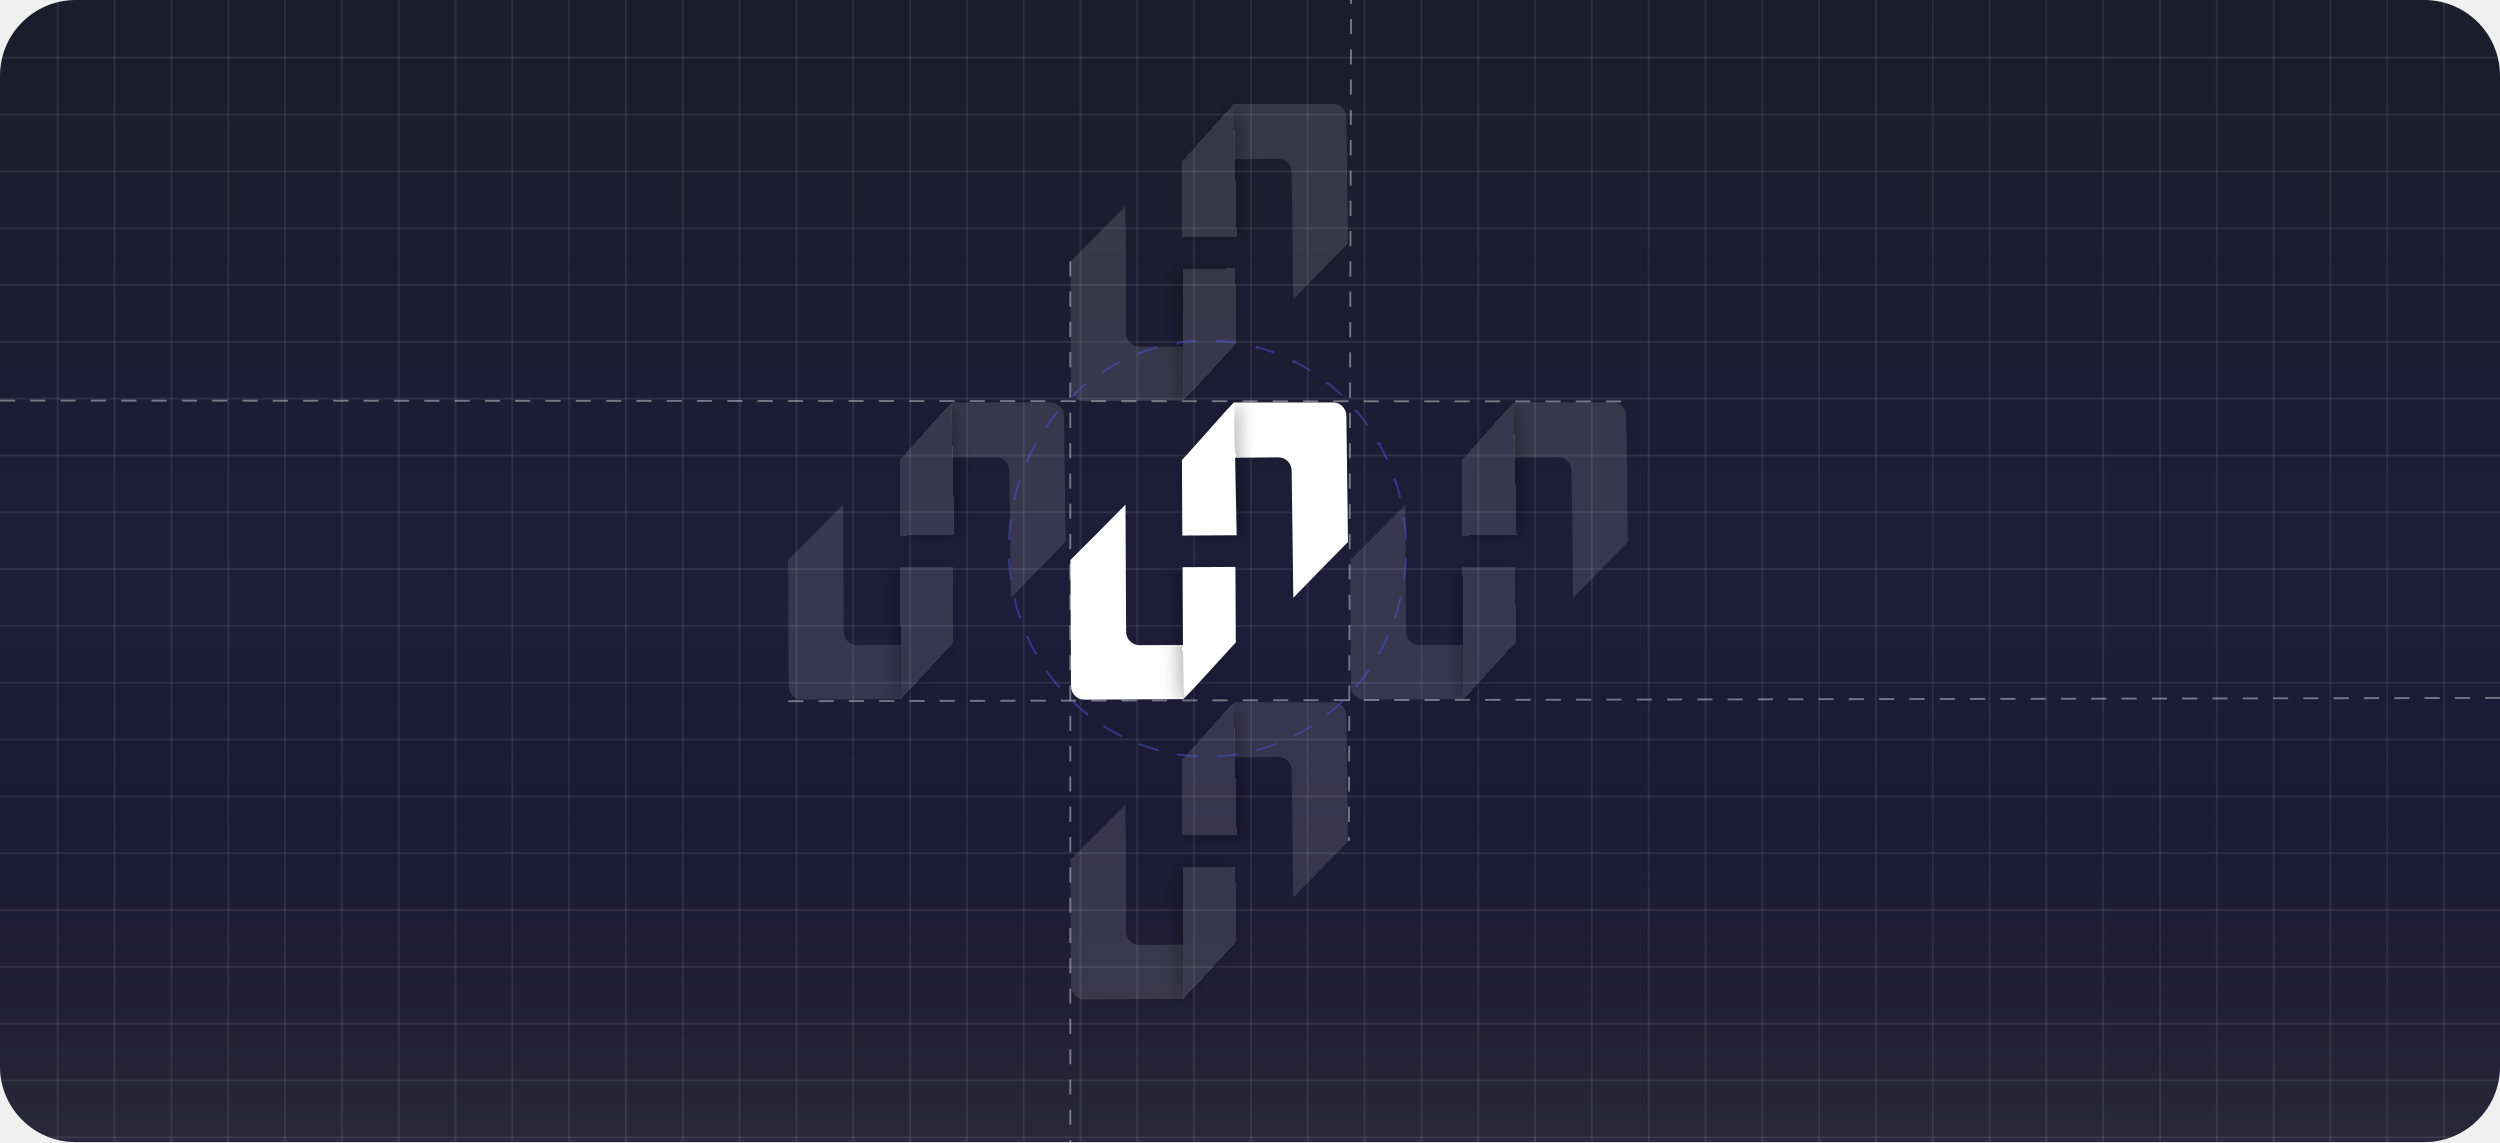
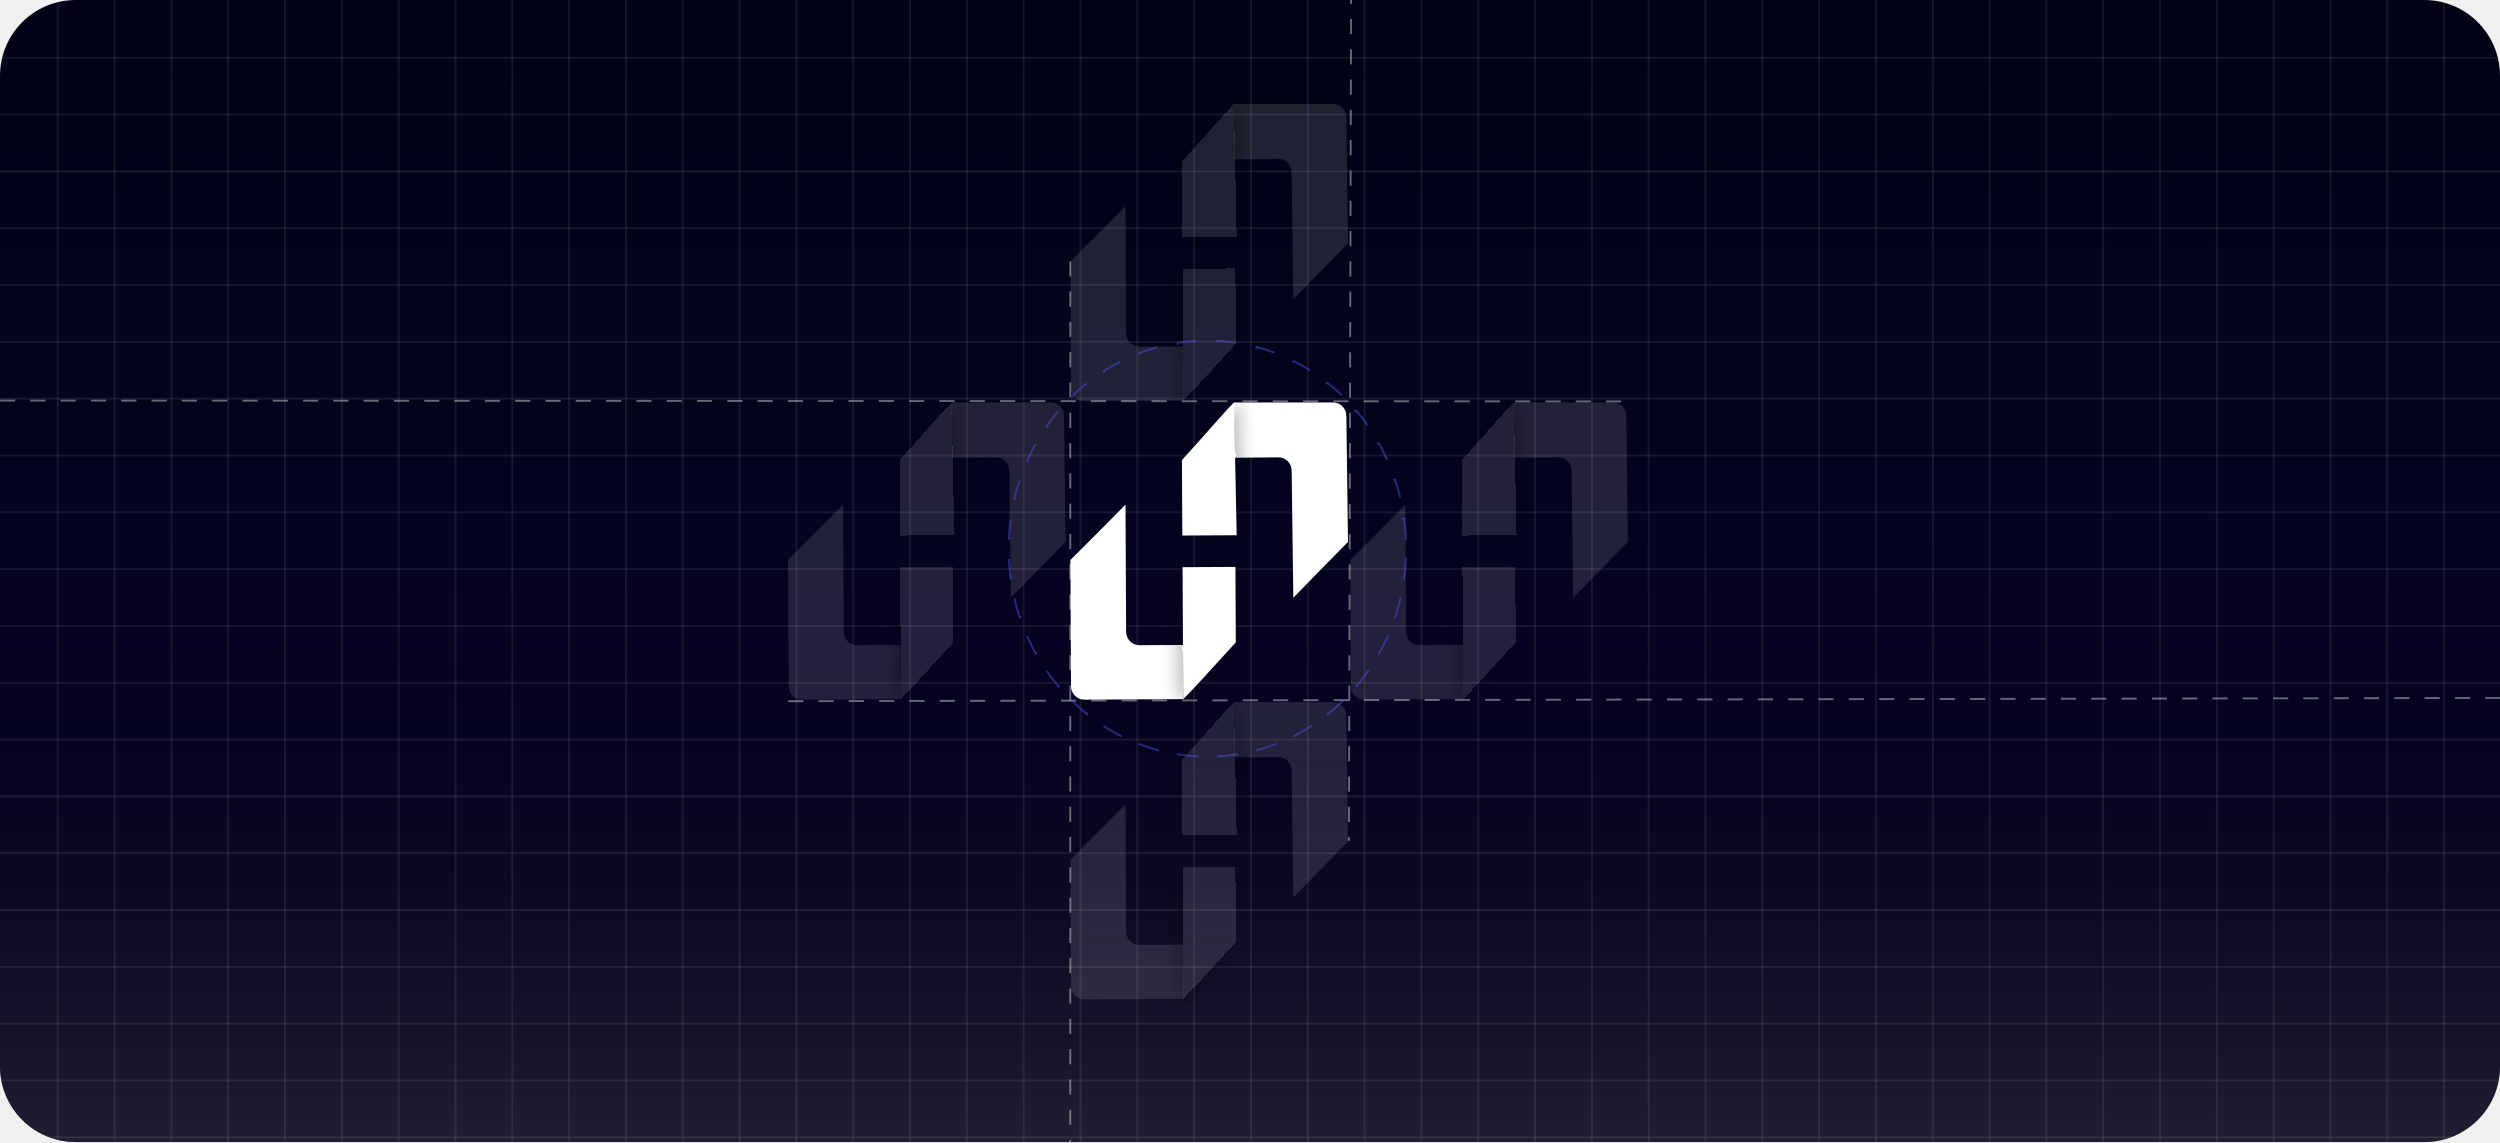
<svg xmlns="http://www.w3.org/2000/svg" width="1320" height="603" viewBox="0 0 1320 603" fill="none">
  <g clip-path="url(#clip0_3299_3160)">
-     <rect width="1320" height="603" rx="40" fill="white" fill-opacity="0.9" />
-     <rect width="1320" height="603" rx="40" fill="url(#paint0_linear_3299_3160)" fill-opacity="0.9" />
-     <rect width="1320" height="603" rx="40" fill="url(#paint1_linear_3299_3160)" fill-opacity="0.9" />
+     <rect width="1320" height="603" rx="40" fill="white" />
+     <rect width="1320" height="603" rx="40" fill="url(#paint0_linear_3299_3160)" />
+     <rect width="1320" height="603" rx="40" fill="url(#paint1_linear_3299_3160)" />
    <line x1="30.5" y1="2.18557e-08" x2="30.5" y2="1080" stroke="white" stroke-opacity="0.08" />
    <line x1="60.5" y1="2.18557e-08" x2="60.5" y2="1080" stroke="white" stroke-opacity="0.08" />
    <line x1="90.5" y1="2.18557e-08" x2="90.5" y2="1080" stroke="white" stroke-opacity="0.08" />
    <line x1="120.5" y1="2.18557e-08" x2="120.5" y2="1080" stroke="white" stroke-opacity="0.08" />
    <line x1="150.5" y1="2.18557e-08" x2="150.5" y2="1080" stroke="white" stroke-opacity="0.08" />
    <line x1="180.5" y1="2.18557e-08" x2="180.5" y2="1080" stroke="white" stroke-opacity="0.08" />
    <line x1="210.5" y1="2.18557e-08" x2="210.5" y2="1080" stroke="white" stroke-opacity="0.08" />
    <line x1="240.5" y1="2.18557e-08" x2="240.5" y2="1080" stroke="white" stroke-opacity="0.08" />
    <line x1="270.5" y1="2.18557e-08" x2="270.5" y2="1080" stroke="white" stroke-opacity="0.08" />
    <line x1="300.5" y1="2.18557e-08" x2="300.5" y2="1080" stroke="white" stroke-opacity="0.08" />
    <line x1="330.5" y1="2.18557e-08" x2="330.5" y2="1080" stroke="white" stroke-opacity="0.08" />
    <line x1="360.5" y1="2.18557e-08" x2="360.5" y2="1080" stroke="white" stroke-opacity="0.08" />
    <line x1="390.5" y1="2.18557e-08" x2="390.5" y2="1080" stroke="white" stroke-opacity="0.08" />
    <line x1="420.5" y1="2.18557e-08" x2="420.5" y2="1080" stroke="white" stroke-opacity="0.08" />
    <line x1="450.5" y1="2.18557e-08" x2="450.5" y2="1080" stroke="white" stroke-opacity="0.08" />
    <line x1="480.5" y1="2.18557e-08" x2="480.5" y2="1080" stroke="white" stroke-opacity="0.08" />
    <line x1="510.5" y1="2.18557e-08" x2="510.5" y2="1080" stroke="white" stroke-opacity="0.08" />
    <line x1="540.5" y1="2.18557e-08" x2="540.5" y2="1080" stroke="white" stroke-opacity="0.08" />
    <line x1="570.5" y1="2.18557e-08" x2="570.5" y2="1080" stroke="white" stroke-opacity="0.08" />
    <line x1="600.5" y1="2.18557e-08" x2="600.5" y2="1080" stroke="white" stroke-opacity="0.08" />
    <line x1="630.5" y1="2.18557e-08" x2="630.5" y2="1080" stroke="white" stroke-opacity="0.08" />
    <line x1="660.5" y1="2.18557e-08" x2="660.5" y2="1080" stroke="white" stroke-opacity="0.08" />
    <line x1="690.5" y1="2.18557e-08" x2="690.5" y2="1080" stroke="white" stroke-opacity="0.08" />
    <line x1="720.5" y1="2.18557e-08" x2="720.5" y2="1080" stroke="white" stroke-opacity="0.08" />
    <line x1="750.5" y1="2.18557e-08" x2="750.5" y2="1080" stroke="white" stroke-opacity="0.08" />
    <line x1="780.5" y1="2.18557e-08" x2="780.5" y2="1080" stroke="white" stroke-opacity="0.08" />
    <line x1="810.5" y1="2.18557e-08" x2="810.5" y2="1080" stroke="white" stroke-opacity="0.08" />
    <line x1="840.5" y1="2.18557e-08" x2="840.5" y2="1080" stroke="white" stroke-opacity="0.08" />
    <line x1="870.5" y1="2.18557e-08" x2="870.5" y2="1080" stroke="white" stroke-opacity="0.08" />
    <line x1="900.5" y1="2.18557e-08" x2="900.5" y2="1080" stroke="white" stroke-opacity="0.08" />
    <line x1="930.5" y1="2.18557e-08" x2="930.5" y2="1080" stroke="white" stroke-opacity="0.08" />
    <line x1="960.5" y1="2.18557e-08" x2="960.5" y2="1080" stroke="white" stroke-opacity="0.08" />
    <line x1="990.5" y1="2.18557e-08" x2="990.5" y2="1080" stroke="white" stroke-opacity="0.08" />
    <line x1="1020.5" y1="2.18557e-08" x2="1020.5" y2="1080" stroke="white" stroke-opacity="0.08" />
    <line x1="1050.5" y1="2.18557e-08" x2="1050.5" y2="1080" stroke="white" stroke-opacity="0.08" />
    <line x1="1080.5" y1="2.18557e-08" x2="1080.5" y2="1080" stroke="white" stroke-opacity="0.08" />
    <line x1="1110.5" y1="2.18557e-08" x2="1110.5" y2="1080" stroke="white" stroke-opacity="0.08" />
    <line x1="1140.5" y1="2.18557e-08" x2="1140.5" y2="1080" stroke="white" stroke-opacity="0.08" />
    <line x1="1170.5" y1="2.18557e-08" x2="1170.5" y2="1080" stroke="white" stroke-opacity="0.08" />
    <line x1="1200.5" y1="2.18557e-08" x2="1200.5" y2="1080" stroke="white" stroke-opacity="0.08" />
    <line x1="1230.5" y1="2.18557e-08" x2="1230.5" y2="1080" stroke="white" stroke-opacity="0.08" />
    <line x1="1260.5" y1="2.18557e-08" x2="1260.5" y2="1080" stroke="white" stroke-opacity="0.08" />
    <line x1="1290.5" y1="2.18557e-08" x2="1290.5" y2="1080" stroke="white" stroke-opacity="0.08" />
    <line x1="1320.5" y1="2.18557e-08" x2="1320.5" y2="1080" stroke="white" stroke-opacity="0.08" />
    <line x1="1920" y1="30.5" x2="-4.37115e-08" y2="30.5" stroke="white" stroke-opacity="0.08" />
    <line x1="1920" y1="60.5" x2="-4.37115e-08" y2="60.5" stroke="white" stroke-opacity="0.08" />
    <line x1="1920" y1="90.5" x2="-4.37115e-08" y2="90.5" stroke="white" stroke-opacity="0.08" />
    <line x1="1920" y1="120.5" x2="-4.37115e-08" y2="120.5" stroke="white" stroke-opacity="0.08" />
    <line x1="1920" y1="150.5" x2="-4.37115e-08" y2="150.5" stroke="white" stroke-opacity="0.08" />
    <line x1="1920" y1="180.5" x2="-4.37115e-08" y2="180.5" stroke="white" stroke-opacity="0.08" />
    <line x1="1920" y1="210.5" x2="-4.37115e-08" y2="210.5" stroke="white" stroke-opacity="0.08" />
    <line x1="1920" y1="240.5" x2="-4.37115e-08" y2="240.5" stroke="white" stroke-opacity="0.08" />
    <line x1="1920" y1="270.501" x2="-4.37115e-08" y2="270.5" stroke="white" stroke-opacity="0.08" />
    <line x1="1920" y1="300.501" x2="-4.37115e-08" y2="300.501" stroke="white" stroke-opacity="0.08" />
    <line x1="1920" y1="330.501" x2="-4.37115e-08" y2="330.501" stroke="white" stroke-opacity="0.08" />
    <line x1="1920" y1="360.501" x2="-4.37115e-08" y2="360.501" stroke="white" stroke-opacity="0.08" />
    <line x1="1920" y1="390.501" x2="-4.37115e-08" y2="390.501" stroke="white" stroke-opacity="0.08" />
    <line x1="1920" y1="420.501" x2="-4.37115e-08" y2="420.501" stroke="white" stroke-opacity="0.08" />
    <line x1="1920" y1="450.501" x2="-4.37115e-08" y2="450.501" stroke="white" stroke-opacity="0.08" />
    <line x1="1920" y1="480.501" x2="-4.37115e-08" y2="480.501" stroke="white" stroke-opacity="0.08" />
    <line x1="1920" y1="510.501" x2="-4.37115e-08" y2="510.501" stroke="white" stroke-opacity="0.08" />
    <line x1="1920" y1="540.501" x2="-4.37115e-08" y2="540.501" stroke="white" stroke-opacity="0.08" />
    <line x1="1920" y1="570.501" x2="-4.37115e-08" y2="570.501" stroke="white" stroke-opacity="0.08" />
    <line x1="1920" y1="600.501" x2="-4.37115e-08" y2="600.501" stroke="white" stroke-opacity="0.08" />
    <line x1="0" y1="211.5" x2="859.518" y2="211.954" stroke="white" stroke-opacity="0.4" stroke-dasharray="8 8" />
    <line x1="416.175" y1="370.227" x2="1320" y2="368.5" stroke="white" stroke-opacity="0.4" stroke-dasharray="8 8" />
    <line x1="565.11" y1="137.939" x2="565.11" y2="669.557" stroke="white" stroke-opacity="0.4" stroke-dasharray="8 8" />
    <line x1="713.544" y1="-69.999" x2="712.237" y2="443.964" stroke="white" stroke-opacity="0.4" stroke-dasharray="8 8" />
    <path d="M703.794 212.484H651.547L651.92 241.695L674.925 241.475C678.789 241.415 681.946 244.574 682.005 248.513L682.868 315.633C692.36 305.836 702.108 295.859 711.737 286.142L710.875 219.522C710.816 215.583 707.658 212.444 703.794 212.484Z" fill="white" />
    <g filter="url(#filter0_d_3299_3160)">
      <path d="M652.954 282.623L651.542 212.483C646.756 217.162 637.225 228.559 624.065 242.914L624.261 282.763L652.934 282.603L652.954 282.623Z" fill="white" />
    </g>
    <path d="M572.509 369.419L624.756 369.139L624.619 340.547L601.614 340.667C597.75 340.667 594.612 337.508 594.592 333.569L594.259 266.449C584.688 276.166 574.862 286.063 565.174 295.701L565.507 362.321C565.527 366.26 568.665 369.439 572.528 369.419H572.509Z" fill="white" />
    <g filter="url(#filter1_d_3299_3160)">
      <path d="M624.398 299.47L624.751 369.149C629.537 364.471 639.363 353.534 652.503 339.178L652.307 299.33L624.418 299.47H624.398Z" fill="white" />
    </g>
    <path d="M703.794 54.895H651.547L651.92 84.106L674.925 83.886C678.789 83.826 681.946 86.985 682.005 90.924L682.868 158.044C692.36 148.247 702.108 138.27 711.737 128.553L710.875 61.932C710.816 57.994 707.658 54.855 703.794 54.895Z" fill="white" fill-opacity="0.12" />
    <g filter="url(#filter2_d_3299_3160)">
      <path d="M652.954 125.033L651.542 54.894C646.756 59.573 637.225 70.969 624.065 85.325L624.261 125.173L652.934 125.013L652.954 125.033Z" fill="white" fill-opacity="0.12" shape-rendering="crispEdges" />
    </g>
    <path d="M572.509 211.83L624.756 211.55L624.619 182.958L601.614 183.078C597.75 183.078 594.612 179.919 594.592 175.98L594.259 108.86C584.688 118.577 574.862 128.474 565.174 138.111L565.507 204.732C565.527 208.671 568.665 211.85 572.528 211.83H572.509Z" fill="white" fill-opacity="0.12" />
    <g filter="url(#filter3_d_3299_3160)">
      <path d="M624.398 141.881L624.751 211.56C629.537 206.882 639.363 195.945 652.503 181.589L652.307 141.741L624.418 141.881H624.398Z" fill="white" fill-opacity="0.12" shape-rendering="crispEdges" />
    </g>
    <path d="M703.794 370.727H651.547L651.92 399.938L674.925 399.718C678.789 399.658 681.946 402.817 682.005 406.756L682.868 473.876C692.36 464.079 702.108 454.102 711.737 444.385L710.875 377.765C710.816 373.826 707.658 370.687 703.794 370.727Z" fill="white" fill-opacity="0.12" />
    <g filter="url(#filter4_d_3299_3160)">
      <path d="M652.954 440.866L651.542 370.727C646.756 375.405 637.225 386.802 624.065 401.158L624.261 441.006L652.934 440.846L652.954 440.866Z" fill="white" fill-opacity="0.12" shape-rendering="crispEdges" />
    </g>
    <path d="M572.509 527.662L624.756 527.382L624.619 498.791L601.614 498.911C597.75 498.911 594.612 495.752 594.592 491.813L594.259 424.693C584.688 434.41 574.862 444.307 565.174 453.944L565.507 520.564C565.527 524.503 568.665 527.682 572.528 527.662H572.509Z" fill="white" fill-opacity="0.12" />
    <g filter="url(#filter5_d_3299_3160)">
      <path d="M624.398 457.713L624.751 527.393C629.537 522.714 639.363 511.777 652.503 497.421L652.307 457.573L624.418 457.713H624.398Z" fill="white" fill-opacity="0.12" shape-rendering="crispEdges" />
    </g>
    <path d="M851.575 212.484H799.327L799.7 241.695L822.705 241.475C826.569 241.415 829.727 244.574 829.785 248.513L830.648 315.633C840.141 305.836 849.888 295.859 859.518 286.142L858.655 219.522C858.596 215.583 855.439 212.444 851.575 212.484Z" fill="white" fill-opacity="0.12" />
    <g filter="url(#filter6_d_3299_3160)">
      <path d="M800.735 282.623L799.322 212.483C794.537 217.162 785.005 228.559 771.845 242.914L772.042 282.763L800.715 282.603L800.735 282.623Z" fill="white" fill-opacity="0.12" shape-rendering="crispEdges" />
    </g>
    <path d="M720.289 369.419L772.537 369.139L772.399 340.547L749.394 340.667C745.53 340.667 742.392 337.508 742.373 333.569L742.039 266.449C732.469 276.166 722.643 286.063 712.954 295.701L713.288 362.321C713.307 366.26 716.445 369.439 720.309 369.419H720.289Z" fill="white" fill-opacity="0.12" />
    <g filter="url(#filter7_d_3299_3160)">
      <path d="M772.179 299.47L772.532 369.149C777.317 364.471 787.143 353.534 800.283 339.178L800.087 299.33L772.198 299.47H772.179Z" fill="white" fill-opacity="0.12" shape-rendering="crispEdges" />
    </g>
    <path d="M554.706 212.484H502.458L502.831 241.695L525.836 241.475C529.7 241.415 532.858 244.574 532.917 248.513L533.779 315.633C543.272 305.836 553.019 295.859 562.649 286.142L561.786 219.522C561.727 215.583 558.57 212.444 554.706 212.484Z" fill="white" fill-opacity="0.12" />
    <g filter="url(#filter8_d_3299_3160)">
      <path d="M503.866 282.623L502.454 212.483C497.668 217.162 488.137 228.559 474.977 242.914L475.173 282.763L503.846 282.603L503.866 282.623Z" fill="white" fill-opacity="0.12" shape-rendering="crispEdges" />
    </g>
    <path d="M423.421 369.419L475.668 369.139L475.531 340.547L452.526 340.667C448.662 340.667 445.524 337.508 445.504 333.57L445.171 266.449C435.6 276.166 425.774 286.064 416.086 295.701L416.419 362.321C416.439 366.26 419.577 369.439 423.44 369.419H423.421Z" fill="white" fill-opacity="0.12" />
    <g filter="url(#filter9_d_3299_3160)">
      <path d="M475.31 299.47L475.663 369.149C480.448 364.471 490.274 353.534 503.415 339.178L503.218 299.33L475.33 299.47H475.31Z" fill="white" fill-opacity="0.12" shape-rendering="crispEdges" />
    </g>
    <path d="M741.397 273.868C741.871 277.319 742.192 280.822 742.352 284.37L741.852 284.392C741.931 286.132 741.971 287.883 741.971 289.643C741.971 291.404 741.931 293.154 741.852 294.894L742.352 294.917C742.192 298.464 741.871 301.967 741.397 305.419L740.901 305.351C740.421 308.848 739.782 312.291 738.994 315.673L739.48 315.787C738.676 319.235 737.717 322.619 736.61 325.931L736.136 325.773C735.019 329.112 733.753 332.377 732.345 335.56L732.802 335.762C731.372 338.993 729.797 342.139 728.085 345.19L727.649 344.946C725.93 348.01 724.072 350.98 722.084 353.844L722.495 354.129C720.485 357.027 718.342 359.818 716.077 362.492L715.695 362.169C713.428 364.846 711.037 367.405 708.532 369.838L708.881 370.196C706.354 372.649 703.713 374.974 700.965 377.16L700.654 376.768C697.914 378.948 695.069 380.989 692.127 382.882L692.397 383.302C689.443 385.203 686.391 386.955 683.253 388.548L683.026 388.102C679.913 389.682 676.714 391.105 673.439 392.361L673.618 392.827C670.348 394.081 667.003 395.169 663.591 396.082L663.461 395.599C660.103 396.497 656.68 397.226 653.2 397.774L653.278 398.268C649.835 398.811 646.336 399.178 642.792 399.362L642.766 398.862C641.028 398.952 639.279 398.998 637.52 398.998C635.761 398.998 634.012 398.952 632.274 398.862L632.248 399.362C628.704 399.178 625.206 398.811 621.762 398.268L621.84 397.774C618.361 397.226 614.937 396.497 611.579 395.599L611.45 396.082C608.037 395.169 604.692 394.081 601.423 392.827L601.602 392.361C598.326 391.105 595.127 389.682 592.014 388.102L591.788 388.548C588.649 386.955 585.598 385.203 582.643 383.302L582.914 382.882C579.972 380.989 577.126 378.948 574.386 376.768L574.075 377.16C571.328 374.974 568.686 372.649 566.16 370.196L566.508 369.838C564.003 367.405 561.612 364.846 559.345 362.169L558.964 362.492C556.698 359.818 554.556 357.027 552.545 354.129L552.956 353.844C550.969 350.98 549.111 348.01 547.391 344.946L546.955 345.19C545.243 342.139 543.668 338.993 542.238 335.762L542.696 335.56C541.287 332.377 540.021 329.112 538.905 325.773L538.431 325.931C537.324 322.619 536.364 319.235 535.56 315.787L536.047 315.673C535.258 312.291 534.62 308.848 534.139 305.351L533.644 305.419C533.17 301.967 532.849 298.464 532.689 294.917L533.188 294.894C533.109 293.154 533.07 291.404 533.07 289.643C533.07 287.883 533.109 286.132 533.188 284.392L532.689 284.37C532.849 280.822 533.17 277.319 533.644 273.868L534.139 273.936C534.62 270.439 535.258 266.995 536.047 263.613L535.56 263.5C536.364 260.052 537.324 256.667 538.431 253.355L538.905 253.514C540.021 250.175 541.287 246.909 542.696 243.727L542.238 243.524C543.668 240.294 545.243 237.148 546.955 234.096L547.391 234.341C549.111 231.276 550.969 228.307 552.956 225.443L552.545 225.158C554.556 222.26 556.698 219.469 558.964 216.794L559.345 217.117C561.612 214.441 564.003 211.881 566.508 209.449L566.16 209.09C568.686 206.637 571.327 204.313 574.075 202.127L574.386 202.518C577.126 200.339 579.972 198.298 582.914 196.405L582.643 195.984C585.598 194.084 588.649 192.332 591.788 190.739L592.014 191.185C595.127 189.605 598.326 188.182 601.602 186.926L601.423 186.459C604.692 185.206 608.037 184.118 611.45 183.205L611.579 183.688C614.937 182.789 618.361 182.061 621.84 181.512L621.762 181.019C625.206 180.476 628.704 180.108 632.248 179.925L632.274 180.424C634.012 180.334 635.761 180.289 637.52 180.289C639.279 180.289 641.028 180.334 642.766 180.424L642.792 179.925C646.336 180.108 649.835 180.476 653.278 181.019L653.2 181.512C656.68 182.061 660.103 182.789 663.461 183.688L663.591 183.205C667.003 184.118 670.348 185.206 673.618 186.459L673.439 186.926C676.714 188.182 679.913 189.605 683.026 191.185L683.252 190.739C686.391 192.332 689.443 194.084 692.397 195.984L692.127 196.405C695.069 198.298 697.914 200.339 700.654 202.518L700.965 202.127C703.713 204.313 706.354 206.637 708.881 209.09L708.532 209.449C711.037 211.881 713.428 214.441 715.695 217.117L716.077 216.794C718.342 219.469 720.485 222.26 722.495 225.158L722.084 225.443C724.072 228.307 725.93 231.276 727.649 234.341L728.085 234.096C729.797 237.148 731.372 240.294 732.802 243.524L732.345 243.727C733.753 246.909 735.019 250.175 736.136 253.514L736.61 253.355C737.717 256.667 738.676 260.052 739.48 263.5L738.994 263.613C739.782 266.995 740.421 270.439 740.901 273.936L741.397 273.868Z" stroke="#4D52DE" stroke-opacity="0.5" stroke-dasharray="11 11" />
  </g>
  <defs>
    <filter id="filter0_d_3299_3160" x="619.065" y="204.483" width="44.889" height="86.279" filterUnits="userSpaceOnUse" color-interpolation-filters="sRGB">
      <feFlood flood-opacity="0" result="BackgroundImageFix" />
      <feColorMatrix in="SourceAlpha" type="matrix" values="0 0 0 0 0 0 0 0 0 0 0 0 0 0 0 0 0 0 127 0" result="hardAlpha" />
      <feOffset dx="3" />
      <feGaussianBlur stdDeviation="4" />
      <feComposite in2="hardAlpha" operator="out" />
      <feColorMatrix type="matrix" values="0 0 0 0 0 0 0 0 0 0 0 0 0 0 0 0 0 0 0.25 0" />
      <feBlend mode="normal" in2="BackgroundImageFix" result="effect1_dropShadow_3299_3160" />
      <feBlend mode="normal" in="SourceGraphic" in2="effect1_dropShadow_3299_3160" result="shape" />
    </filter>
    <filter id="filter1_d_3299_3160" x="613.398" y="293.33" width="44.105" height="85.819" filterUnits="userSpaceOnUse" color-interpolation-filters="sRGB">
      <feFlood flood-opacity="0" result="BackgroundImageFix" />
      <feColorMatrix in="SourceAlpha" type="matrix" values="0 0 0 0 0 0 0 0 0 0 0 0 0 0 0 0 0 0 127 0" result="hardAlpha" />
      <feOffset dx="-3" dy="2" />
      <feGaussianBlur stdDeviation="4" />
      <feComposite in2="hardAlpha" operator="out" />
      <feColorMatrix type="matrix" values="0 0 0 0 0 0 0 0 0 0 0 0 0 0 0 0 0 0 0.25 0" />
      <feBlend mode="normal" in2="BackgroundImageFix" result="effect1_dropShadow_3299_3160" />
      <feBlend mode="normal" in="SourceGraphic" in2="effect1_dropShadow_3299_3160" result="shape" />
    </filter>
    <filter id="filter2_d_3299_3160" x="619.065" y="46.894" width="44.889" height="86.279" filterUnits="userSpaceOnUse" color-interpolation-filters="sRGB">
      <feFlood flood-opacity="0" result="BackgroundImageFix" />
      <feColorMatrix in="SourceAlpha" type="matrix" values="0 0 0 0 0 0 0 0 0 0 0 0 0 0 0 0 0 0 127 0" result="hardAlpha" />
      <feOffset dx="3" />
      <feGaussianBlur stdDeviation="4" />
      <feComposite in2="hardAlpha" operator="out" />
      <feColorMatrix type="matrix" values="0 0 0 0 0 0 0 0 0 0 0 0 0 0 0 0 0 0 0.25 0" />
      <feBlend mode="normal" in2="BackgroundImageFix" result="effect1_dropShadow_3299_3160" />
      <feBlend mode="normal" in="SourceGraphic" in2="effect1_dropShadow_3299_3160" result="shape" />
    </filter>
    <filter id="filter3_d_3299_3160" x="613.398" y="135.741" width="44.105" height="85.819" filterUnits="userSpaceOnUse" color-interpolation-filters="sRGB">
      <feFlood flood-opacity="0" result="BackgroundImageFix" />
      <feColorMatrix in="SourceAlpha" type="matrix" values="0 0 0 0 0 0 0 0 0 0 0 0 0 0 0 0 0 0 127 0" result="hardAlpha" />
      <feOffset dx="-3" dy="2" />
      <feGaussianBlur stdDeviation="4" />
      <feComposite in2="hardAlpha" operator="out" />
      <feColorMatrix type="matrix" values="0 0 0 0 0 0 0 0 0 0 0 0 0 0 0 0 0 0 0.25 0" />
      <feBlend mode="normal" in2="BackgroundImageFix" result="effect1_dropShadow_3299_3160" />
      <feBlend mode="normal" in="SourceGraphic" in2="effect1_dropShadow_3299_3160" result="shape" />
    </filter>
    <filter id="filter4_d_3299_3160" x="619.065" y="362.727" width="44.889" height="86.279" filterUnits="userSpaceOnUse" color-interpolation-filters="sRGB">
      <feFlood flood-opacity="0" result="BackgroundImageFix" />
      <feColorMatrix in="SourceAlpha" type="matrix" values="0 0 0 0 0 0 0 0 0 0 0 0 0 0 0 0 0 0 127 0" result="hardAlpha" />
      <feOffset dx="3" />
      <feGaussianBlur stdDeviation="4" />
      <feComposite in2="hardAlpha" operator="out" />
      <feColorMatrix type="matrix" values="0 0 0 0 0 0 0 0 0 0 0 0 0 0 0 0 0 0 0.25 0" />
      <feBlend mode="normal" in2="BackgroundImageFix" result="effect1_dropShadow_3299_3160" />
      <feBlend mode="normal" in="SourceGraphic" in2="effect1_dropShadow_3299_3160" result="shape" />
    </filter>
    <filter id="filter5_d_3299_3160" x="613.398" y="451.573" width="44.105" height="85.819" filterUnits="userSpaceOnUse" color-interpolation-filters="sRGB">
      <feFlood flood-opacity="0" result="BackgroundImageFix" />
      <feColorMatrix in="SourceAlpha" type="matrix" values="0 0 0 0 0 0 0 0 0 0 0 0 0 0 0 0 0 0 127 0" result="hardAlpha" />
      <feOffset dx="-3" dy="2" />
      <feGaussianBlur stdDeviation="4" />
      <feComposite in2="hardAlpha" operator="out" />
      <feColorMatrix type="matrix" values="0 0 0 0 0 0 0 0 0 0 0 0 0 0 0 0 0 0 0.25 0" />
      <feBlend mode="normal" in2="BackgroundImageFix" result="effect1_dropShadow_3299_3160" />
      <feBlend mode="normal" in="SourceGraphic" in2="effect1_dropShadow_3299_3160" result="shape" />
    </filter>
    <filter id="filter6_d_3299_3160" x="766.845" y="204.483" width="44.889" height="86.279" filterUnits="userSpaceOnUse" color-interpolation-filters="sRGB">
      <feFlood flood-opacity="0" result="BackgroundImageFix" />
      <feColorMatrix in="SourceAlpha" type="matrix" values="0 0 0 0 0 0 0 0 0 0 0 0 0 0 0 0 0 0 127 0" result="hardAlpha" />
      <feOffset dx="3" />
      <feGaussianBlur stdDeviation="4" />
      <feComposite in2="hardAlpha" operator="out" />
      <feColorMatrix type="matrix" values="0 0 0 0 0 0 0 0 0 0 0 0 0 0 0 0 0 0 0.25 0" />
      <feBlend mode="normal" in2="BackgroundImageFix" result="effect1_dropShadow_3299_3160" />
      <feBlend mode="normal" in="SourceGraphic" in2="effect1_dropShadow_3299_3160" result="shape" />
    </filter>
    <filter id="filter7_d_3299_3160" x="761.179" y="293.33" width="44.105" height="85.819" filterUnits="userSpaceOnUse" color-interpolation-filters="sRGB">
      <feFlood flood-opacity="0" result="BackgroundImageFix" />
      <feColorMatrix in="SourceAlpha" type="matrix" values="0 0 0 0 0 0 0 0 0 0 0 0 0 0 0 0 0 0 127 0" result="hardAlpha" />
      <feOffset dx="-3" dy="2" />
      <feGaussianBlur stdDeviation="4" />
      <feComposite in2="hardAlpha" operator="out" />
      <feColorMatrix type="matrix" values="0 0 0 0 0 0 0 0 0 0 0 0 0 0 0 0 0 0 0.25 0" />
      <feBlend mode="normal" in2="BackgroundImageFix" result="effect1_dropShadow_3299_3160" />
      <feBlend mode="normal" in="SourceGraphic" in2="effect1_dropShadow_3299_3160" result="shape" />
    </filter>
    <filter id="filter8_d_3299_3160" x="469.977" y="204.483" width="44.889" height="86.279" filterUnits="userSpaceOnUse" color-interpolation-filters="sRGB">
      <feFlood flood-opacity="0" result="BackgroundImageFix" />
      <feColorMatrix in="SourceAlpha" type="matrix" values="0 0 0 0 0 0 0 0 0 0 0 0 0 0 0 0 0 0 127 0" result="hardAlpha" />
      <feOffset dx="3" />
      <feGaussianBlur stdDeviation="4" />
      <feComposite in2="hardAlpha" operator="out" />
      <feColorMatrix type="matrix" values="0 0 0 0 0 0 0 0 0 0 0 0 0 0 0 0 0 0 0.25 0" />
      <feBlend mode="normal" in2="BackgroundImageFix" result="effect1_dropShadow_3299_3160" />
      <feBlend mode="normal" in="SourceGraphic" in2="effect1_dropShadow_3299_3160" result="shape" />
    </filter>
    <filter id="filter9_d_3299_3160" x="464.31" y="293.33" width="44.105" height="85.819" filterUnits="userSpaceOnUse" color-interpolation-filters="sRGB">
      <feFlood flood-opacity="0" result="BackgroundImageFix" />
      <feColorMatrix in="SourceAlpha" type="matrix" values="0 0 0 0 0 0 0 0 0 0 0 0 0 0 0 0 0 0 127 0" result="hardAlpha" />
      <feOffset dx="-3" dy="2" />
      <feGaussianBlur stdDeviation="4" />
      <feComposite in2="hardAlpha" operator="out" />
      <feColorMatrix type="matrix" values="0 0 0 0 0 0 0 0 0 0 0 0 0 0 0 0 0 0 0.25 0" />
      <feBlend mode="normal" in2="BackgroundImageFix" result="effect1_dropShadow_3299_3160" />
      <feBlend mode="normal" in="SourceGraphic" in2="effect1_dropShadow_3299_3160" result="shape" />
    </filter>
    <linearGradient id="paint0_linear_3299_3160" x1="660" y1="603" x2="660" y2="0" gradientUnits="userSpaceOnUse">
      <stop stop-color="#08022E" />
      <stop offset="1" stop-color="#010314" />
    </linearGradient>
    <linearGradient id="paint1_linear_3299_3160" x1="660" y1="0" x2="660" y2="603" gradientUnits="userSpaceOnUse">
      <stop offset="0.554" stop-opacity="0" />
      <stop offset="1" stop-color="#313131" stop-opacity="0.596" />
    </linearGradient>
    <clipPath id="clip0_3299_3160">
      <rect width="1320" height="603" rx="40" fill="white" />
    </clipPath>
  </defs>
</svg>
